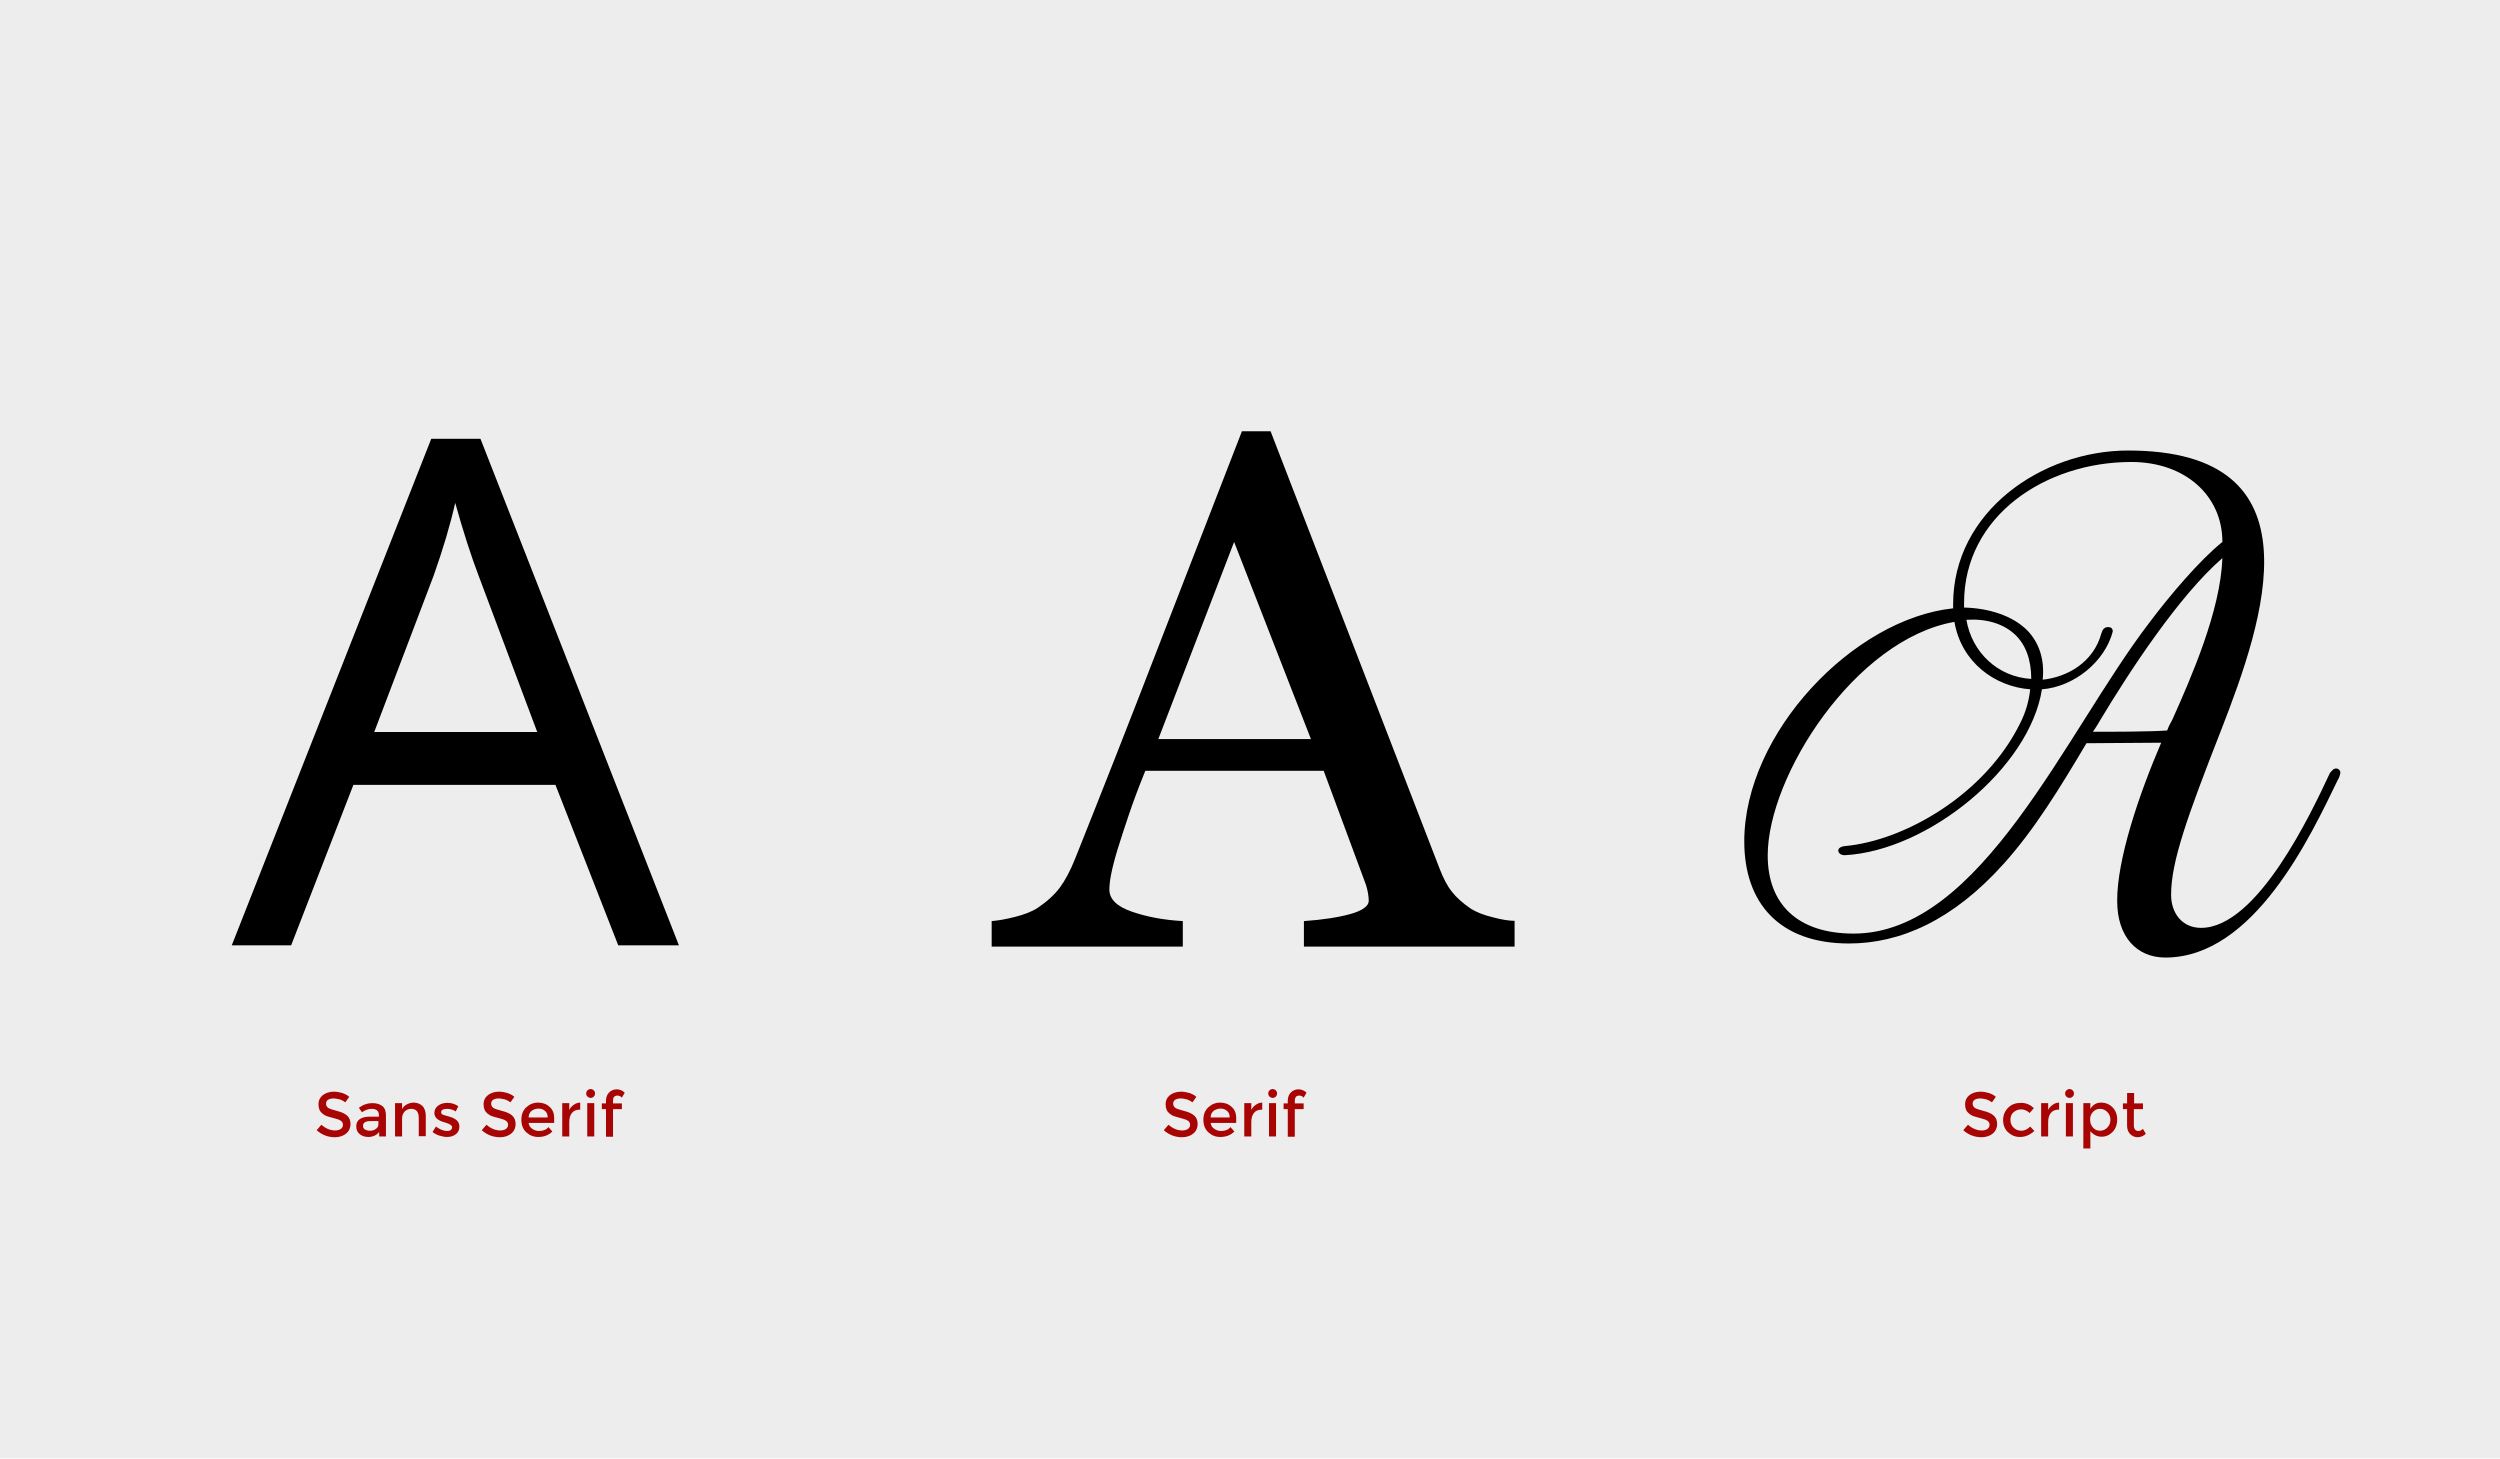
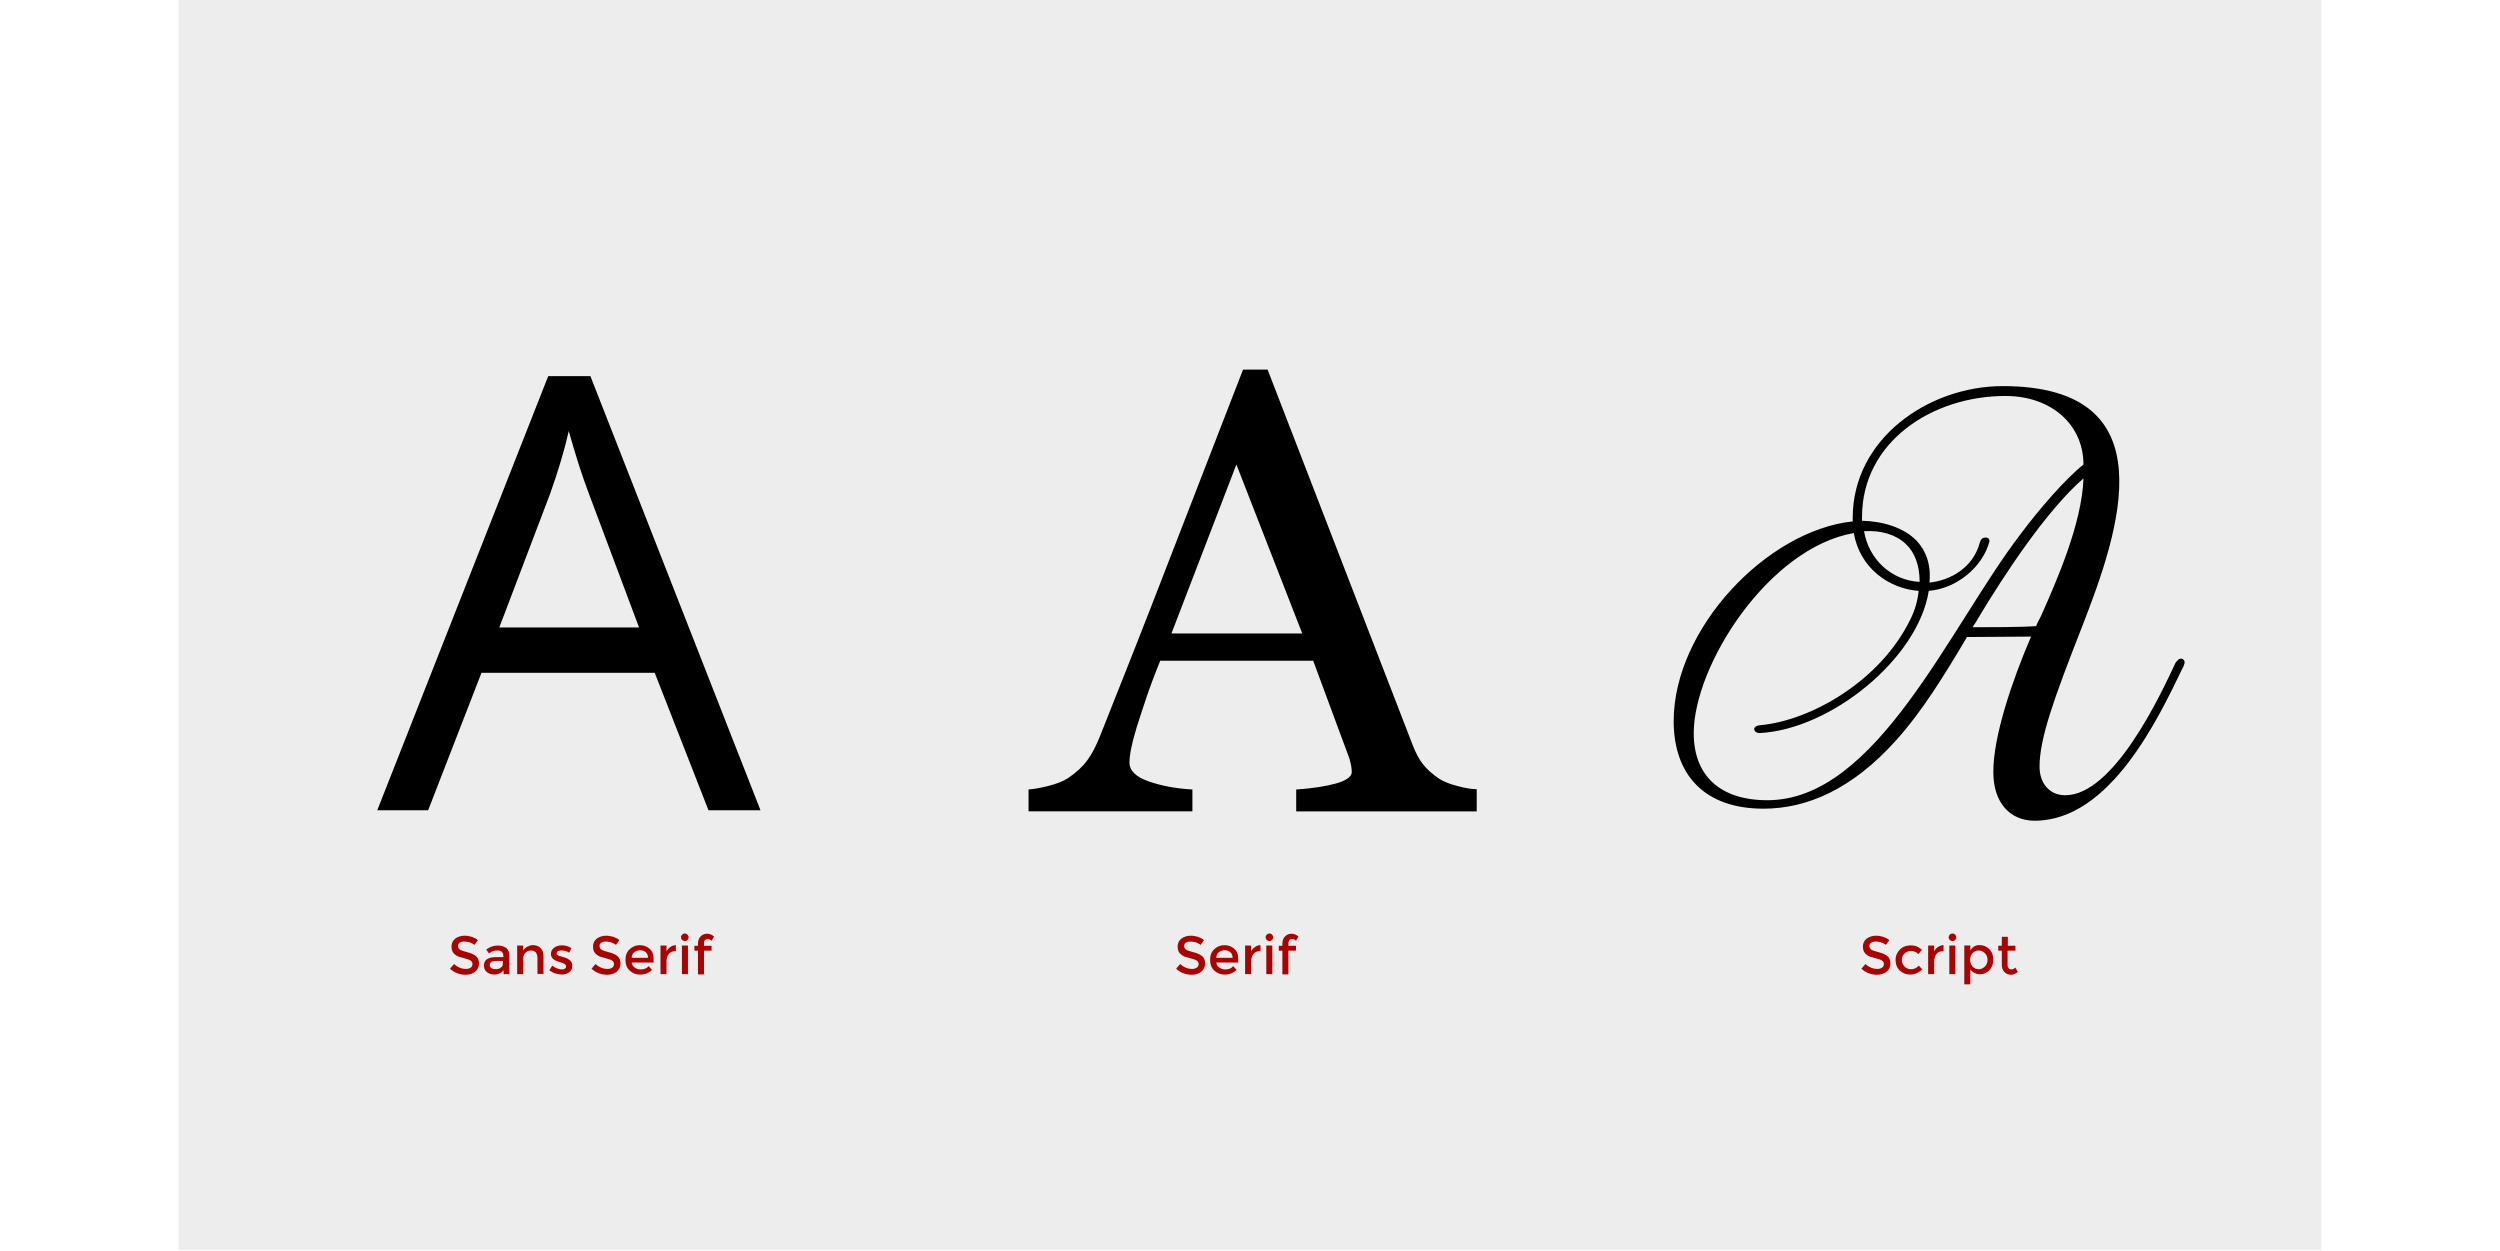
- <svg xmlns="http://www.w3.org/2000/svg" version="1.1" id="Layer_1" x="0px" y="0px" viewBox="0 0 960 560" enable-background="new 0 0 960 560" xml:space="preserve">
-   <rect fill="#EDEDED" width="960" height="560" />
+ <svg xmlns="http://www.w3.org/2000/svg" version="1.1" baseProfile="tiny" id="Layer_1" x="0px" y="0px" viewBox="0 0 6916.5 3458.3" xml:space="preserve">
+   <rect x="494" fill="#EDEDED" width="5928.5" height="3458.3" />
  <g>
-     <path d="M237.4,363l-24.1-61.6h-77.6L111.8,363H89l76.6-194.5h18.9L260.7,363H237.4z M206.3,281.1l-22.5-60c-2.9-7.6-5.9-16.9-9-28   c-1.9,8.5-4.7,17.8-8.3,28l-22.8,60H206.3z" />
+     <path d="M1960.1,2241.7l-148.8-380.4h-479.2l-147.6,380.4h-140.8l473-1201.1h116.7L2104,2241.7H1960.1z M1768,1735.9l-138.9-370.5   c-17.9-46.9-36.4-104.4-55.6-172.9c-11.7,52.5-29,109.9-51.3,172.9l-140.8,370.5H1768z" />
  </g>
  <g>
-     <path d="M581.8,363.5h-81.1v-9.8c7.1-0.5,13.1-1.4,17.8-2.7s7.1-3.1,7.1-5.1c0-0.8-0.1-1.8-0.3-3c-0.2-1.2-0.5-2.2-0.8-3.2   l-16.2-43.7h-68.5c-2.6,6.4-4.7,12-6.3,16.8c-1.6,4.8-3.1,9.2-4.3,13.2c-1.2,3.9-2,7.1-2.5,9.6s-0.7,4.5-0.7,6   c0,3.7,2.9,6.5,8.7,8.5c5.8,2,12.3,3.2,19.5,3.6v9.8h-73.4v-9.8c2.4-0.2,5.4-0.7,8.9-1.6c3.6-0.9,6.5-2,8.8-3.5   c3.7-2.5,6.5-5.1,8.5-7.8c2-2.7,4-6.4,5.9-11.2c9.8-24.5,20.6-51.9,32.4-82.5c11.8-30.5,22.4-57.7,31.6-81.5h11l65,168.2   c1.4,3.6,2.9,6.5,4.7,8.7c1.7,2.2,4.2,4.4,7.3,6.5c2.1,1.3,4.9,2.4,8.2,3.2c3.4,0.9,6.2,1.4,8.5,1.4V363.5z M503.4,283.8   l-29.5-75.7l-29.1,75.7H503.4z" />
+     <path d="M4086.9,2244.8h-500.8v-60.5c43.8-3.1,80.9-8.6,109.9-16.7s43.8-19.1,43.8-31.5c0-4.9-0.6-11.1-1.9-18.5   s-3.1-13.6-4.9-19.8l-100-269.9h-423c-16.1,39.5-29,74.1-38.9,103.7c-9.9,29.6-19.1,56.8-26.6,81.5c-7.4,24.1-12.4,43.8-15.4,59.3   s-4.3,27.8-4.3,37.1c0,22.8,17.9,40.1,53.7,52.5c35.8,12.4,76,19.8,120.4,22.2v60.5h-453.3v-60.5c14.8-1.2,33.3-4.3,55-9.9   c22.2-5.6,40.1-12.4,54.3-21.6c22.8-15.4,40.1-31.5,52.5-48.2c12.4-16.7,24.7-39.5,36.4-69.2c60.5-151.3,127.2-320.5,200.1-509.5   c72.9-188.4,138.3-356.3,195.1-503.3h67.9l401.4,1038.7c8.6,22.2,17.9,40.1,29,53.7c10.5,13.6,25.9,27.2,45.1,40.1   c13,8,30.3,14.8,50.6,19.8c21,5.6,38.3,8.6,52.5,8.6v61.1H4086.9z M3602.8,1752.6l-182.2-467.5l-179.7,467.5H3602.8z" />
  </g>
  <g>
-     <path d="M829.9,285.2c-7.7,0-21.2,0.2-28.7,0.2c-10.2,17.2-20,33.2-31.7,46.2c-19.7,22-40,30.7-59.5,30.7   c-26.7,0-40.2-15.5-40.2-39.2c0-41.7,42-85.5,80.2-89.5V232c0-35.5,34-59,67.2-59c74.7,0,52.2,65,35.7,107.4   c-13,33.2-19.2,50.5-19.2,63.2c0,7,4.2,12.7,11.5,12.7c21.7,0,42.5-44.5,49.5-59.5c1-1,1.2-1.7,2.5-1.7c0.5,0,1.5,0.5,1.5,1.7   c0,0.5-0.7,2.5-1,2.7c-10.5,21.7-32.2,68.2-66.2,68.2c-11,0-18.5-8-18.5-21.7C812.9,330,821.4,305,829.9,285.2z M750.5,238.8   c-38.2,6.7-71.7,59.2-71.7,89.7c0,18.7,11.5,30,33,30c49,0,81.5-77.5,113.4-119.2c8-10.7,19.5-24.2,28.2-31.2   c0-17.7-14.2-30.7-35-30.7c-32.7,0-64.2,20.5-64.2,54.2v1.7c9.2,0.2,18.7,3,24.5,9c4.2,4.5,6.5,10.7,5.7,18.7   c9.5-1,19.5-6.7,22.5-17.7c0.5-1.7,1.2-2.5,2.7-2.5c1,0,1.7,0.5,1.7,1.7c-3,11.5-14.7,21.2-27.2,22.2c-4.7,30.2-43.7,62-75.7,63.7   c-1.5,0-2.5-0.8-2.5-1.8c0-0.7,0.7-1.5,2.5-1.7c22.7-2,54-19.7,67.5-47.5c2-4,3.2-8.2,3.7-12.7   C766.2,263.7,753.2,254.5,750.5,238.8z M780,260.7c0-7.5-2.2-13.2-6.2-17c-4.5-4.2-11-6.2-18.7-5.7   C757.2,250.5,767.2,260,780,260.7z M853.4,214.3c-16.7,14.5-35.7,43.5-47.2,62.7c-0.8,1.5-1.7,2.7-2.5,4c6.7,0,22.2,0,28.5-0.5   c0.5-1.5,1.2-2.7,2-4.2C841.4,260.2,852.7,234.5,853.4,214.3z" />
+     <path d="M5619.1,1761.2c-47.6,0-130.9,1.2-177.2,1.2c-63,106.2-123.5,205-195.8,285.3c-121.7,135.9-247,189.6-367.4,189.6   c-164.9,0-248.3-95.7-248.3-242.1c0-257.5,259.4-528,495.3-552.7v-9.9c0-219.2,210-364.4,415-364.4   c461.3,0,322.4,401.4,220.5,663.2c-80.3,205-118.6,311.9-118.6,390.3c0,43.2,25.9,78.4,71,78.4c134,0,262.5-274.8,305.7-367.4   c6.2-6.2,7.4-10.5,15.4-10.5c3.1,0,9.3,3.1,9.3,10.5c0,3.1-4.3,15.4-6.2,16.7c-64.8,134-198.9,421.2-408.8,421.2   c-67.9,0-114.2-49.4-114.2-134C5514.1,2037.9,5566.6,1883.5,5619.1,1761.2z M5128.7,1474.7c-235.9,41.4-442.8,365.6-442.8,553.9   c0,115.5,71,185.3,203.8,185.3c302.6,0,503.3-478.6,700.3-736.1c49.4-66.1,120.4-149.4,174.1-192.7c0-109.3-87.7-189.6-216.1-189.6   c-201.9,0-396.5,126.6-396.5,334.7v10.5c56.8,1.2,115.5,18.5,151.3,55.6c25.9,27.8,40.1,66.1,35.2,115.5   c58.7-6.2,120.4-41.4,138.9-109.3c3.1-10.5,7.4-15.4,16.7-15.4c6.2,0,10.5,3.1,10.5,10.5c-18.5,71-90.8,130.9-168,137.1   c-29,186.5-269.9,382.9-467.5,393.4c-9.3,0-15.4-4.9-15.4-11.1c0-4.3,4.3-9.3,15.4-10.5c140.2-12.4,333.5-121.7,416.8-293.3   c12.4-24.7,19.8-50.6,22.8-78.4C5225.7,1628.5,5145.4,1571.7,5128.7,1474.7z M5310.9,1609.9c0-46.3-13.6-81.5-38.3-105   c-27.8-25.9-67.9-38.3-115.5-35.2C5170.1,1547,5231.9,1605.6,5310.9,1609.9z M5764.2,1323.4c-103.1,89.5-220.5,268.6-291.5,387.2   c-4.9,9.3-10.5,16.7-15.4,24.7c41.4,0,137.1,0,176-3.1c3.1-9.3,7.4-16.7,12.4-25.9C5690.1,1606.9,5759.9,1448.2,5764.2,1323.4z" />
  </g>
  <g>
-     <path fill="#A80404" d="M128,421.8c-0.8,0-1.5,0.2-2,0.5c-0.5,0.3-0.8,0.8-0.8,1.5c0,0.7,0.3,1.2,0.8,1.6c0.5,0.4,1.7,0.7,3.4,1.2   c1.7,0.4,3,1,3.9,1.8c0.9,0.8,1.3,1.9,1.3,3.3s-0.6,2.7-1.7,3.6s-2.6,1.4-4.3,1.4c-2.6,0-5-0.9-7-2.7l1.8-2.1   c1.7,1.5,3.5,2.2,5.3,2.2c0.9,0,1.6-0.2,2.2-0.6c0.5-0.4,0.8-0.9,0.8-1.6c0-0.6-0.3-1.2-0.8-1.5c-0.5-0.4-1.4-0.7-2.6-1   s-2.2-0.6-2.8-0.8c-0.6-0.2-1.2-0.6-1.7-1c-1-0.8-1.5-1.9-1.5-3.5s0.6-2.7,1.7-3.6c1.1-0.8,2.5-1.3,4.2-1.3c1.1,0,2.1,0.2,3.2,0.5   c1.1,0.4,2,0.8,2.7,1.5l-1.5,2.1c-0.5-0.4-1.2-0.8-2-1.1C129.7,422,128.8,421.8,128,421.8z" />
-     <path fill="#A80404" d="M148,436.4h-2.4v-1.7c-1.1,1.3-2.5,1.9-4.2,1.9c-1.3,0-2.4-0.4-3.3-1.1s-1.3-1.8-1.3-3   c0-1.3,0.5-2.2,1.4-2.8c0.9-0.6,2.2-0.9,3.8-0.9h3.5v-0.5c0-1.7-0.9-2.5-2.8-2.5c-1.2,0-2.4,0.4-3.7,1.3l-1.2-1.7   c1.6-1.2,3.3-1.8,5.3-1.8c1.5,0,2.7,0.4,3.7,1.1c1,0.8,1.4,2,1.4,3.6V436.4z M145.3,431.6v-1.1h-3c-1.9,0-2.9,0.6-2.9,1.8   c0,0.6,0.2,1.1,0.7,1.4s1.1,0.5,2,0.5s1.6-0.2,2.2-0.7C145,433.1,145.3,432.5,145.3,431.6z" />
-     <path fill="#A80404" d="M154.4,429.5v6.9h-2.7v-12.8h2.7v2.3c0.4-0.8,1-1.4,1.8-1.8c0.8-0.4,1.6-0.7,2.5-0.7c1.4,0,2.6,0.4,3.5,1.3   c0.9,0.9,1.3,2.2,1.3,3.8v7.8h-2.7v-7c0-2.4-1-3.5-2.9-3.5c-0.9,0-1.7,0.3-2.4,0.9C154.8,427.4,154.4,428.3,154.4,429.5z" />
-     <path fill="#A80404" d="M176.4,432.6c0,1.2-0.4,2.2-1.3,2.9c-0.9,0.7-2,1.1-3.4,1.1c-0.9,0-1.9-0.2-2.9-0.5c-1-0.3-1.9-0.8-2.7-1.4   l1.3-2.1c1.5,1.1,2.9,1.7,4.3,1.7c0.6,0,1.1-0.1,1.4-0.4c0.4-0.3,0.5-0.6,0.5-1.1c0-0.6-0.8-1.2-2.5-1.7c-0.1,0-0.2-0.1-0.3-0.1   c-2.7-0.7-4-1.9-4-3.6c0-1.2,0.5-2.1,1.4-2.8c0.9-0.7,2.1-1.1,3.6-1.1s2.9,0.4,4.2,1.3l-1,2c-1-0.7-2.2-1-3.4-1   c-0.6,0-1.2,0.1-1.6,0.3c-0.4,0.2-0.6,0.6-0.6,1c0,0.4,0.2,0.7,0.6,0.9c0.3,0.1,0.7,0.3,1.2,0.4c0.5,0.1,1,0.3,1.4,0.4   c0.4,0.1,0.8,0.3,1.2,0.4c0.4,0.2,0.8,0.4,1.2,0.7C175.9,430.5,176.4,431.4,176.4,432.6z" />
-     <path fill="#A80404" d="M191.4,421.8c-0.8,0-1.5,0.2-2,0.5c-0.5,0.3-0.8,0.8-0.8,1.5c0,0.7,0.3,1.2,0.8,1.6   c0.5,0.4,1.7,0.7,3.4,1.2c1.7,0.4,3,1,3.9,1.8c0.9,0.8,1.3,1.9,1.3,3.3s-0.6,2.7-1.7,3.6s-2.6,1.4-4.3,1.4c-2.6,0-5-0.9-7-2.7   l1.8-2.1c1.7,1.5,3.5,2.2,5.3,2.2c0.9,0,1.6-0.2,2.2-0.6c0.5-0.4,0.8-0.9,0.8-1.6c0-0.6-0.3-1.2-0.8-1.5c-0.5-0.4-1.4-0.7-2.6-1   s-2.2-0.6-2.8-0.8c-0.6-0.2-1.2-0.6-1.7-1c-1-0.8-1.5-1.9-1.5-3.5s0.6-2.7,1.7-3.6c1.1-0.8,2.5-1.3,4.2-1.3c1.1,0,2.1,0.2,3.2,0.5   c1.1,0.4,2,0.8,2.7,1.5l-1.5,2.1c-0.5-0.4-1.2-0.8-2-1.1C193.1,422,192.3,421.8,191.4,421.8z" />
-     <path fill="#A80404" d="M213,431.2h-10c0.1,0.9,0.5,1.7,1.3,2.2c0.8,0.6,1.7,0.9,2.7,0.9c1.6,0,2.8-0.5,3.6-1.5l1.5,1.7   c-1.4,1.4-3.2,2.1-5.4,2.1c-1.8,0-3.3-0.6-4.6-1.8c-1.3-1.2-1.9-2.8-1.9-4.8c0-2,0.6-3.6,1.9-4.8c1.3-1.2,2.8-1.8,4.5-1.8   c1.7,0,3.2,0.5,4.4,1.6c1.2,1,1.8,2.5,1.8,4.3V431.2z M203,429.1h7.3c0-1.1-0.3-1.9-1-2.5s-1.5-0.9-2.5-0.9s-1.9,0.3-2.7,0.9   C203.4,427.2,203,428,203,429.1z" />
-     <path fill="#A80404" d="M222.6,426.1c-1.3,0-2.3,0.4-3,1.3c-0.7,0.9-1,2-1,3.5v5.5h-2.7v-12.8h2.7v2.6c0.4-0.8,1-1.5,1.8-2   c0.7-0.5,1.5-0.8,2.4-0.8l0,2.7C222.7,426.1,222.7,426.1,222.6,426.1z" />
-     <path fill="#A80404" d="M225.6,421.1c-0.3-0.3-0.5-0.7-0.5-1.2s0.2-0.9,0.5-1.2c0.3-0.3,0.7-0.5,1.2-0.5c0.5,0,0.9,0.2,1.2,0.5   c0.3,0.3,0.5,0.7,0.5,1.2s-0.2,0.9-0.5,1.2c-0.3,0.3-0.7,0.5-1.2,0.5C226.4,421.6,226,421.4,225.6,421.1z M228.2,436.4h-2.7v-12.8   h2.7V436.4z" />
-     <path fill="#A80404" d="M235.4,422.6v1.1h3.4v2.2h-3.4v10.6h-2.7v-10.6h-1.6v-2.2h1.6v-1c0-1.3,0.4-2.4,1.2-3.2s1.8-1.2,2.9-1.2   c1.1,0,2.2,0.4,3.1,1.3l-1.1,1.9c-0.5-0.6-1.1-0.8-1.7-0.8c-0.6,0-1,0.2-1.3,0.5C235.5,421.5,235.4,422,235.4,422.6z" />
+     <path fill="#A80404" d="M1284.5,2604.8c-4.9,0-9.3,1.2-12.4,3.1c-3.1,1.9-4.9,4.9-4.9,9.3c0,4.3,1.9,7.4,4.9,9.9   c3.1,2.5,10.5,4.3,21,7.4c10.5,2.5,18.5,6.2,24.1,11.1c5.6,4.9,8,11.7,8,20.4c0,8.6-3.7,16.7-10.5,22.2c-6.8,5.6-16.1,8.6-26.6,8.6   c-16.1,0-30.9-5.6-43.2-16.7l11.1-13c10.5,9.3,21.6,13.6,32.7,13.6c5.6,0,9.9-1.2,13.6-3.7c3.1-2.5,4.9-5.6,4.9-9.9   c0-3.7-1.9-7.4-4.9-9.3c-3.1-2.5-8.6-4.3-16.1-6.2s-13.6-3.7-17.3-4.9s-7.4-3.7-10.5-6.2c-6.2-4.9-9.3-11.7-9.3-21.6   c0-9.9,3.7-16.7,10.5-22.2c6.8-4.9,15.4-8,25.9-8c6.8,0,13,1.2,19.8,3.1c6.8,2.5,12.4,4.9,16.7,9.3l-9.3,13   c-3.1-2.5-7.4-4.9-12.4-6.8C1295,2606.1,1289.4,2604.8,1284.5,2604.8z" />
+     <path fill="#A80404" d="M1408,2695h-14.8v-10.5c-6.8,8-15.4,11.7-25.9,11.7c-8,0-14.8-2.5-20.4-6.8s-8-11.1-8-18.5   c0-8,3.1-13.6,8.6-17.3c5.6-3.7,13.6-5.6,23.5-5.6h21.6v-3.1c0-10.5-5.6-15.4-17.3-15.4c-7.4,0-14.8,2.5-22.8,8l-7.4-10.5   c9.9-7.4,20.4-11.1,32.7-11.1c9.3,0,16.7,2.5,22.8,6.8c6.2,4.9,8.6,12.4,8.6,22.2v50H1408z M1391.3,2665.3v-6.8h-18.5   c-11.7,0-17.9,3.7-17.9,11.1c0,3.7,1.2,6.8,4.3,8.6c3.1,1.9,6.8,3.1,12.4,3.1c5.6,0,9.9-1.2,13.6-4.3   C1389.5,2674.6,1391.3,2670.9,1391.3,2665.3z" />
+     <path fill="#A80404" d="M1447.5,2652.4v42.6h-16.7v-79h16.7v14.2c2.5-4.9,6.2-8.6,11.1-11.1c4.9-2.5,9.9-4.3,15.4-4.3   c8.6,0,16.1,2.5,21.6,8s8,13.6,8,23.5v48.2h-16.7v-43.2c0-14.8-6.2-21.6-17.9-21.6c-5.6,0-10.5,1.9-14.8,5.6   C1450,2639.4,1447.5,2645,1447.5,2652.4z" />
+     <path fill="#A80404" d="M1583.4,2671.5c0,7.4-2.5,13.6-8,17.9c-5.6,4.3-12.4,6.8-21,6.8c-5.6,0-11.7-1.2-17.9-3.1   c-6.2-1.9-11.7-4.9-16.7-8.6l8-13c9.3,6.8,17.9,10.5,26.6,10.5c3.7,0,6.8-0.6,8.6-2.5c2.5-1.9,3.1-3.7,3.1-6.8   c0-3.7-4.9-7.4-15.4-10.5c-0.6,0-1.2-0.6-1.9-0.6c-16.7-4.3-24.7-11.7-24.7-22.2c0-7.4,3.1-13,8.6-17.3c5.6-4.3,13-6.8,22.2-6.8   s17.9,2.5,25.9,8l-6.2,12.4c-6.2-4.3-13.6-6.2-21-6.2c-3.7,0-7.4,0.6-9.9,1.9c-2.5,1.2-3.7,3.7-3.7,6.2s1.2,4.3,3.7,5.6   c1.9,0.6,4.3,1.9,7.4,2.5c3.1,0.6,6.2,1.9,8.6,2.5c2.5,0.6,4.9,1.9,7.4,2.5c2.5,1.2,4.9,2.5,7.4,4.3   C1580.3,2658.5,1583.4,2664.1,1583.4,2671.5z" />
+     <path fill="#A80404" d="M1676,2604.8c-4.9,0-9.3,1.2-12.4,3.1c-3.1,1.9-4.9,4.9-4.9,9.3c0,4.3,1.9,7.4,4.9,9.9   c3.1,2.5,10.5,4.3,21,7.4c10.5,2.5,18.5,6.2,24.1,11.1c5.6,4.9,8,11.7,8,20.4c0,8.6-3.7,16.7-10.5,22.2c-6.8,5.6-16.1,8.6-26.6,8.6   c-16.1,0-30.9-5.6-43.2-16.7l11.1-13c10.5,9.3,21.6,13.6,32.7,13.6c5.6,0,9.9-1.2,13.6-3.7c3.1-2.5,4.9-5.6,4.9-9.9   c0-3.7-1.9-7.4-4.9-9.3c-3.1-2.5-8.6-4.3-16.1-6.2s-13.6-3.7-17.3-4.9s-7.4-3.7-10.5-6.2c-6.2-4.9-9.3-11.7-9.3-21.6   c0-9.9,3.7-16.7,10.5-22.2c6.8-4.9,15.4-8,25.9-8c6.8,0,13,1.2,19.8,3.1c6.8,2.5,12.4,4.9,16.7,9.3l-9.3,13   c-3.1-2.5-7.4-4.9-12.4-6.8C1686.5,2606.1,1681.6,2604.8,1676,2604.8z" />
+     <path fill="#A80404" d="M1809.4,2662.9h-61.8c0.6,5.6,3.1,10.5,8,13.6c4.9,3.7,10.5,5.6,16.7,5.6c9.9,0,17.3-3.1,22.2-9.3l9.3,10.5   c-8.6,8.6-19.8,13-33.3,13c-11.1,0-20.4-3.7-28.4-11.1c-8-7.4-11.7-17.3-11.7-29.6s3.7-22.2,11.7-29.6s17.3-11.1,27.8-11.1   c10.5,0,19.8,3.1,27.2,9.9c7.4,6.2,11.1,15.4,11.1,26.6v11.7H1809.4z M1747.7,2649.9h45.1c0-6.8-1.9-11.7-6.2-15.4   c-4.3-3.7-9.3-5.6-15.4-5.6c-6.2,0-11.7,1.9-16.7,5.6C1750.1,2638.2,1747.7,2643.1,1747.7,2649.9z" />
+     <path fill="#A80404" d="M1868.7,2631.4c-8,0-14.2,2.5-18.5,8c-4.3,5.6-6.2,12.4-6.2,21.6v34h-16.7v-79h16.7v16.1   c2.5-4.9,6.2-9.3,11.1-12.4c4.3-3.1,9.3-4.9,14.8-4.9v16.7C1869.3,2631.4,1869.3,2631.4,1868.7,2631.4z" />
+     <path fill="#A80404" d="M1887.2,2600.5c-1.9-1.9-3.1-4.3-3.1-7.4s1.2-5.6,3.1-7.4c1.9-1.9,4.3-3.1,7.4-3.1s5.6,1.2,7.4,3.1   s3.1,4.3,3.1,7.4s-1.2,5.6-3.1,7.4c-1.9,1.9-4.3,3.1-7.4,3.1C1892.2,2603.6,1889.7,2602.3,1887.2,2600.5z M1903.3,2695h-16.7v-79   h16.7V2695z" />
+     <path fill="#A80404" d="M1947.7,2609.8v6.8h21v13.6h-21v65.5h-16.7v-65.5h-9.9v-13.6h9.9v-6.2c0-8,2.5-14.8,7.4-19.8   c4.9-4.9,11.1-7.4,17.9-7.4c6.8,0,13.6,2.5,19.1,8l-6.8,11.7c-3.1-3.7-6.8-4.9-10.5-4.9c-3.7,0-6.2,1.2-8,3.1   C1948.4,2603,1947.7,2606.1,1947.7,2609.8z" />
  </g>
  <g>
-     <path fill="#A80404" d="M453.3,421.8c-0.8,0-1.5,0.2-2,0.5c-0.5,0.3-0.8,0.8-0.8,1.5c0,0.7,0.3,1.2,0.8,1.6   c0.5,0.4,1.7,0.7,3.4,1.2c1.7,0.4,3,1,3.9,1.8c0.9,0.8,1.3,1.9,1.3,3.3s-0.6,2.7-1.7,3.6s-2.6,1.4-4.3,1.4c-2.6,0-5-0.9-7-2.7   l1.8-2.1c1.7,1.5,3.5,2.2,5.3,2.2c0.9,0,1.6-0.2,2.2-0.6c0.5-0.4,0.8-0.9,0.8-1.6c0-0.6-0.3-1.2-0.8-1.5c-0.5-0.4-1.4-0.7-2.6-1   s-2.2-0.6-2.8-0.8c-0.6-0.2-1.2-0.6-1.7-1c-1-0.8-1.5-1.9-1.5-3.5s0.6-2.7,1.7-3.6c1.1-0.8,2.5-1.3,4.2-1.3c1.1,0,2.1,0.2,3.2,0.5   c1.1,0.4,2,0.8,2.7,1.5l-1.5,2.1c-0.5-0.4-1.2-0.8-2-1.1C455,422,454.2,421.8,453.3,421.8z" />
-     <path fill="#A80404" d="M474.9,431.2h-10c0.1,0.9,0.5,1.7,1.3,2.2c0.8,0.6,1.7,0.9,2.7,0.9c1.6,0,2.8-0.5,3.6-1.5l1.5,1.7   c-1.4,1.4-3.2,2.1-5.4,2.1c-1.8,0-3.3-0.6-4.6-1.8c-1.3-1.2-1.9-2.8-1.9-4.8c0-2,0.6-3.6,1.9-4.8c1.3-1.2,2.8-1.8,4.5-1.8   c1.7,0,3.2,0.5,4.4,1.6c1.2,1,1.8,2.5,1.8,4.3V431.2z M464.9,429.1h7.3c0-1.1-0.3-1.9-1-2.5s-1.5-0.9-2.5-0.9s-1.9,0.3-2.7,0.9   C465.3,427.2,464.9,428,464.9,429.1z" />
-     <path fill="#A80404" d="M484.5,426.1c-1.3,0-2.3,0.4-3,1.3c-0.7,0.9-1,2-1,3.5v5.5h-2.7v-12.8h2.7v2.6c0.4-0.8,1-1.5,1.8-2   c0.7-0.5,1.5-0.8,2.4-0.8l0,2.7C484.6,426.1,484.6,426.1,484.5,426.1z" />
-     <path fill="#A80404" d="M487.5,421.1c-0.3-0.3-0.5-0.7-0.5-1.2s0.2-0.9,0.5-1.2c0.3-0.3,0.7-0.5,1.2-0.5s0.9,0.2,1.2,0.5   s0.5,0.7,0.5,1.2s-0.2,0.9-0.5,1.2c-0.3,0.3-0.7,0.5-1.2,0.5S487.9,421.4,487.5,421.1z M490,436.4h-2.7v-12.8h2.7V436.4z" />
-     <path fill="#A80404" d="M497.2,422.6v1.1h3.4v2.2h-3.4v10.6h-2.7v-10.6h-1.6v-2.2h1.6v-1c0-1.3,0.4-2.4,1.2-3.2   c0.8-0.8,1.8-1.2,2.9-1.2s2.2,0.4,3.1,1.3l-1.1,1.9c-0.5-0.6-1.1-0.8-1.7-0.8s-1,0.2-1.3,0.5C497.4,421.5,497.2,422,497.2,422.6z" />
+     <path fill="#A80404" d="M3293.4,2604.8c-4.9,0-9.3,1.2-12.4,3.1c-3.1,1.9-4.9,4.9-4.9,9.3c0,4.3,1.9,7.4,4.9,9.9   c3.1,2.5,10.5,4.3,21,7.4c10.5,2.5,18.5,6.2,24.1,11.1c5.6,4.9,8,11.7,8,20.4c0,8.6-3.7,16.7-10.5,22.2c-6.8,5.6-16.1,8.6-26.6,8.6   c-16.1,0-30.9-5.6-43.2-16.7l11.1-13c10.5,9.3,21.6,13.6,32.7,13.6c5.6,0,9.9-1.2,13.6-3.7c3.1-2.5,4.9-5.6,4.9-9.9   c0-3.7-1.9-7.4-4.9-9.3c-3.1-2.5-8.6-4.3-16.1-6.2s-13.6-3.7-17.3-4.9c-3.7-1.2-7.4-3.7-10.5-6.2c-6.2-4.9-9.3-11.7-9.3-21.6   c0-9.9,3.7-16.7,10.5-22.2c6.8-4.9,15.4-8,25.9-8c6.8,0,13,1.2,19.8,3.1c6.8,2.5,12.4,4.9,16.7,9.3l-9.3,13   c-3.1-2.5-7.4-4.9-12.4-6.8C3303.9,2606.1,3298.9,2604.8,3293.4,2604.8z" />
+     <path fill="#A80404" d="M3426.8,2662.9H3365c0.6,5.6,3.1,10.5,8,13.6c4.9,3.7,10.5,5.6,16.7,5.6c9.9,0,17.3-3.1,22.2-9.3l9.3,10.5   c-8.6,8.6-19.8,13-33.3,13c-11.1,0-20.4-3.7-28.4-11.1c-8-7.4-11.7-17.3-11.7-29.6s3.7-22.2,11.7-29.6s17.3-11.1,27.8-11.1   c10.5,0,19.8,3.1,27.2,9.9c7.4,6.2,11.1,15.4,11.1,26.6v11.7H3426.8z M3365,2649.9h45.1c0-6.8-1.9-11.7-6.2-15.4   c-4.3-3.7-9.3-5.6-15.4-5.6s-11.7,1.9-16.7,5.6C3367.5,2638.2,3365,2643.1,3365,2649.9z" />
+     <path fill="#A80404" d="M3486.1,2631.4c-8,0-14.2,2.5-18.5,8c-4.3,5.6-6.2,12.4-6.2,21.6v34h-16.7v-79h16.7v16.1   c2.5-4.9,6.2-9.3,11.1-12.4c4.3-3.1,9.3-4.9,14.8-4.9v16.7C3486.7,2631.4,3486.7,2631.4,3486.1,2631.4z" />
+     <path fill="#A80404" d="M3504.6,2600.5c-1.9-1.9-3.1-4.3-3.1-7.4s1.2-5.6,3.1-7.4c1.9-1.9,4.3-3.1,7.4-3.1s5.6,1.2,7.4,3.1   s3.1,4.3,3.1,7.4s-1.2,5.6-3.1,7.4c-1.9,1.9-4.3,3.1-7.4,3.1S3507.1,2602.3,3504.6,2600.5z M3520,2695h-16.7v-79h16.7V2695z" />
+     <path fill="#A80404" d="M3564.5,2609.8v6.8h21v13.6h-21v65.5h-16.7v-65.5h-9.9v-13.6h9.9v-6.2c0-8,2.5-14.8,7.4-19.8   c4.9-4.9,11.1-7.4,17.9-7.4c6.8,0,13.6,2.5,19.1,8l-6.8,11.7c-3.1-3.7-6.8-4.9-10.5-4.9s-6.2,1.2-8,3.1   C3565.7,2603,3564.5,2606.1,3564.5,2609.8z" />
  </g>
  <g>
-     <path fill="#A80404" d="M760.3,421.8c-0.8,0-1.5,0.2-2,0.5c-0.5,0.3-0.8,0.8-0.8,1.5c0,0.7,0.3,1.2,0.8,1.6   c0.5,0.4,1.7,0.7,3.4,1.2c1.7,0.4,3,1,3.9,1.8c0.9,0.8,1.3,1.9,1.3,3.3s-0.6,2.7-1.7,3.6c-1.1,0.9-2.6,1.4-4.3,1.4   c-2.6,0-5-0.9-7-2.7l1.8-2.1c1.7,1.5,3.5,2.2,5.3,2.2c0.9,0,1.6-0.2,2.2-0.6c0.5-0.4,0.8-0.9,0.8-1.6c0-0.6-0.3-1.2-0.8-1.5   c-0.5-0.4-1.4-0.7-2.6-1c-1.2-0.3-2.2-0.6-2.8-0.8c-0.6-0.2-1.2-0.6-1.7-1c-1-0.8-1.5-1.9-1.5-3.5s0.6-2.7,1.7-3.6   c1.1-0.8,2.5-1.3,4.2-1.3c1.1,0,2.1,0.2,3.2,0.5c1.1,0.4,2,0.8,2.7,1.5l-1.5,2.1c-0.5-0.4-1.2-0.8-2-1.1   C762,422,761.2,421.8,760.3,421.8z" />
-     <path fill="#A80404" d="M775.7,436.6c-1.8,0-3.3-0.6-4.6-1.8c-1.3-1.2-1.9-2.8-1.9-4.7c0-2,0.7-3.5,2-4.8s3-1.8,4.9-1.8   s3.5,0.7,4.9,2l-1.6,1.9c-1.1-1-2.2-1.4-3.3-1.4s-2.1,0.4-2.9,1.1s-1.2,1.7-1.2,2.9s0.4,2.2,1.2,3c0.8,0.8,1.8,1.2,3,1.2   c1.2,0,2.3-0.5,3.4-1.6l1.6,1.7C779.5,435.8,777.7,436.6,775.7,436.6z" />
-     <path fill="#A80404" d="M790.5,426.1c-1.3,0-2.3,0.4-3,1.3s-1,2-1,3.5v5.5h-2.7v-12.8h2.7v2.6c0.4-0.8,1-1.5,1.8-2   c0.7-0.5,1.5-0.8,2.4-0.8l0,2.7C790.6,426.1,790.6,426.1,790.5,426.1z" />
-     <path fill="#A80404" d="M793.5,421.1c-0.3-0.3-0.5-0.7-0.5-1.2s0.2-0.9,0.5-1.2s0.7-0.5,1.2-0.5c0.5,0,0.9,0.2,1.2,0.5   c0.3,0.3,0.5,0.7,0.5,1.2s-0.2,0.9-0.5,1.2c-0.3,0.3-0.7,0.5-1.2,0.5C794.2,421.6,793.8,421.4,793.5,421.1z M796,436.4h-2.7v-12.8   h2.7V436.4z" />
-     <path fill="#A80404" d="M806.8,423.4c1.7,0,3.2,0.6,4.4,1.8c1.2,1.2,1.8,2.8,1.8,4.7s-0.6,3.6-1.8,4.8c-1.2,1.2-2.6,1.8-4.2,1.8   c-1.6,0-3.1-0.7-4.3-2.1v6.6h-2.7v-17.4h2.7v2.2C803.7,424.2,805,423.4,806.8,423.4z M802.6,430c0,1.2,0.4,2.2,1.1,3   c0.7,0.8,1.6,1.2,2.7,1.2c1.1,0,2-0.4,2.8-1.2c0.8-0.8,1.2-1.8,1.2-3c0-1.2-0.4-2.2-1.2-3c-0.8-0.8-1.7-1.2-2.8-1.2s-2,0.4-2.7,1.2   C802.9,427.8,802.6,428.8,802.6,430z" />
-     <path fill="#A80404" d="M819.4,425.8v6.5c0,0.6,0.2,1.1,0.5,1.5c0.3,0.4,0.8,0.5,1.3,0.5c0.6,0,1.1-0.3,1.7-0.8l1.1,1.9   c-0.9,0.8-2,1.3-3.1,1.3c-1.1,0-2.1-0.4-2.9-1.2c-0.8-0.8-1.2-1.9-1.2-3.2v-6.4h-1.6v-2.2h1.6v-4h2.7v4h3.4v2.2H819.4z" />
+     <path fill="#A80404" d="M5189.3,2604.8c-4.9,0-9.3,1.2-12.4,3.1s-4.9,4.9-4.9,9.3c0,4.3,1.9,7.4,4.9,9.9c3.1,2.5,10.5,4.3,21,7.4   c10.5,2.5,18.5,6.2,24.1,11.1c5.6,4.9,8,11.7,8,20.4c0,8.6-3.7,16.7-10.5,22.2c-6.8,5.6-16.1,8.6-26.6,8.6   c-16.1,0-30.9-5.6-43.2-16.7l11.1-13c10.5,9.3,21.6,13.6,32.7,13.6c5.6,0,9.9-1.2,13.6-3.7c3.1-2.5,4.9-5.6,4.9-9.9   c0-3.7-1.9-7.4-4.9-9.3c-3.1-2.5-8.6-4.3-16.1-6.2c-7.4-1.9-13.6-3.7-17.3-4.9s-7.4-3.7-10.5-6.2c-6.2-4.9-9.3-11.7-9.3-21.6   c0-9.9,3.7-16.7,10.5-22.2c6.8-4.9,15.4-8,25.9-8c6.8,0,13,1.2,19.8,3.1c6.8,2.5,12.4,4.9,16.7,9.3l-9.3,13   c-3.1-2.5-7.4-4.9-12.4-6.8C5199.8,2606.1,5194.8,2604.8,5189.3,2604.8z" />
+     <path fill="#A80404" d="M5284.4,2696.2c-11.1,0-20.4-3.7-28.4-11.1c-8-7.4-11.7-17.3-11.7-29c0-12.4,4.3-21.6,12.4-29.6   c8-8,18.5-11.1,30.3-11.1s21.6,4.3,30.3,12.4l-9.9,11.7c-6.8-6.2-13.6-8.6-20.4-8.6s-13,2.5-17.9,6.8c-4.9,4.3-7.4,10.5-7.4,17.9   s2.5,13.6,7.4,18.5c4.9,4.9,11.1,7.4,18.5,7.4s14.2-3.1,21-9.9l9.9,10.5C5307.8,2691.3,5296.7,2696.2,5284.4,2696.2z" />
+     <path fill="#A80404" d="M5375.8,2631.4c-8,0-14.2,2.5-18.5,8c-4.3,5.6-6.2,12.4-6.2,21.6v34h-16.7v-79h16.7v16.1   c2.5-4.9,6.2-9.3,11.1-12.4c4.3-3.1,9.3-4.9,14.8-4.9v16.7C5376.4,2631.4,5376.4,2631.4,5375.8,2631.4z" />
+     <path fill="#A80404" d="M5394.3,2600.5c-1.9-1.9-3.1-4.3-3.1-7.4s1.2-5.6,3.1-7.4s4.3-3.1,7.4-3.1s5.6,1.2,7.4,3.1s3.1,4.3,3.1,7.4   s-1.2,5.6-3.1,7.4c-1.9,1.9-4.3,3.1-7.4,3.1S5396.1,2602.3,5394.3,2600.5z M5409.7,2695H5393v-79h16.7V2695z" />
+     <path fill="#A80404" d="M5476.4,2614.7c10.5,0,19.8,3.7,27.2,11.1c7.4,7.4,11.1,17.3,11.1,29c0,11.7-3.7,22.2-11.1,29.6   c-7.4,7.4-16.1,11.1-25.9,11.1s-19.1-4.3-26.6-13v40.8h-16.7v-107.5h16.7v13.6C5457.3,2619.6,5465.3,2614.7,5476.4,2614.7z    M5450.5,2655.5c0,7.4,2.5,13.6,6.8,18.5c4.3,4.9,9.9,7.4,16.7,7.4c6.8,0,12.4-2.5,17.3-7.4c4.9-4.9,7.4-11.1,7.4-18.5   s-2.5-13.6-7.4-18.5c-4.9-4.9-10.5-7.4-17.3-7.4s-12.4,2.5-16.7,7.4C5452.3,2641.9,5450.5,2648,5450.5,2655.5z" />
+     <path fill="#A80404" d="M5554.2,2629.5v40.1c0,3.7,1.2,6.8,3.1,9.3c1.9,2.5,4.9,3.1,8,3.1c3.7,0,6.8-1.9,10.5-4.9l6.8,11.7   c-5.6,4.9-12.4,8-19.1,8s-13-2.5-17.9-7.4c-4.9-4.9-7.4-11.7-7.4-19.8v-39.5h-9.9v-13.6h9.9v-24.7h16.7v24.7h21v13.6h-21.6V2629.5z   " />
  </g>
</svg>
